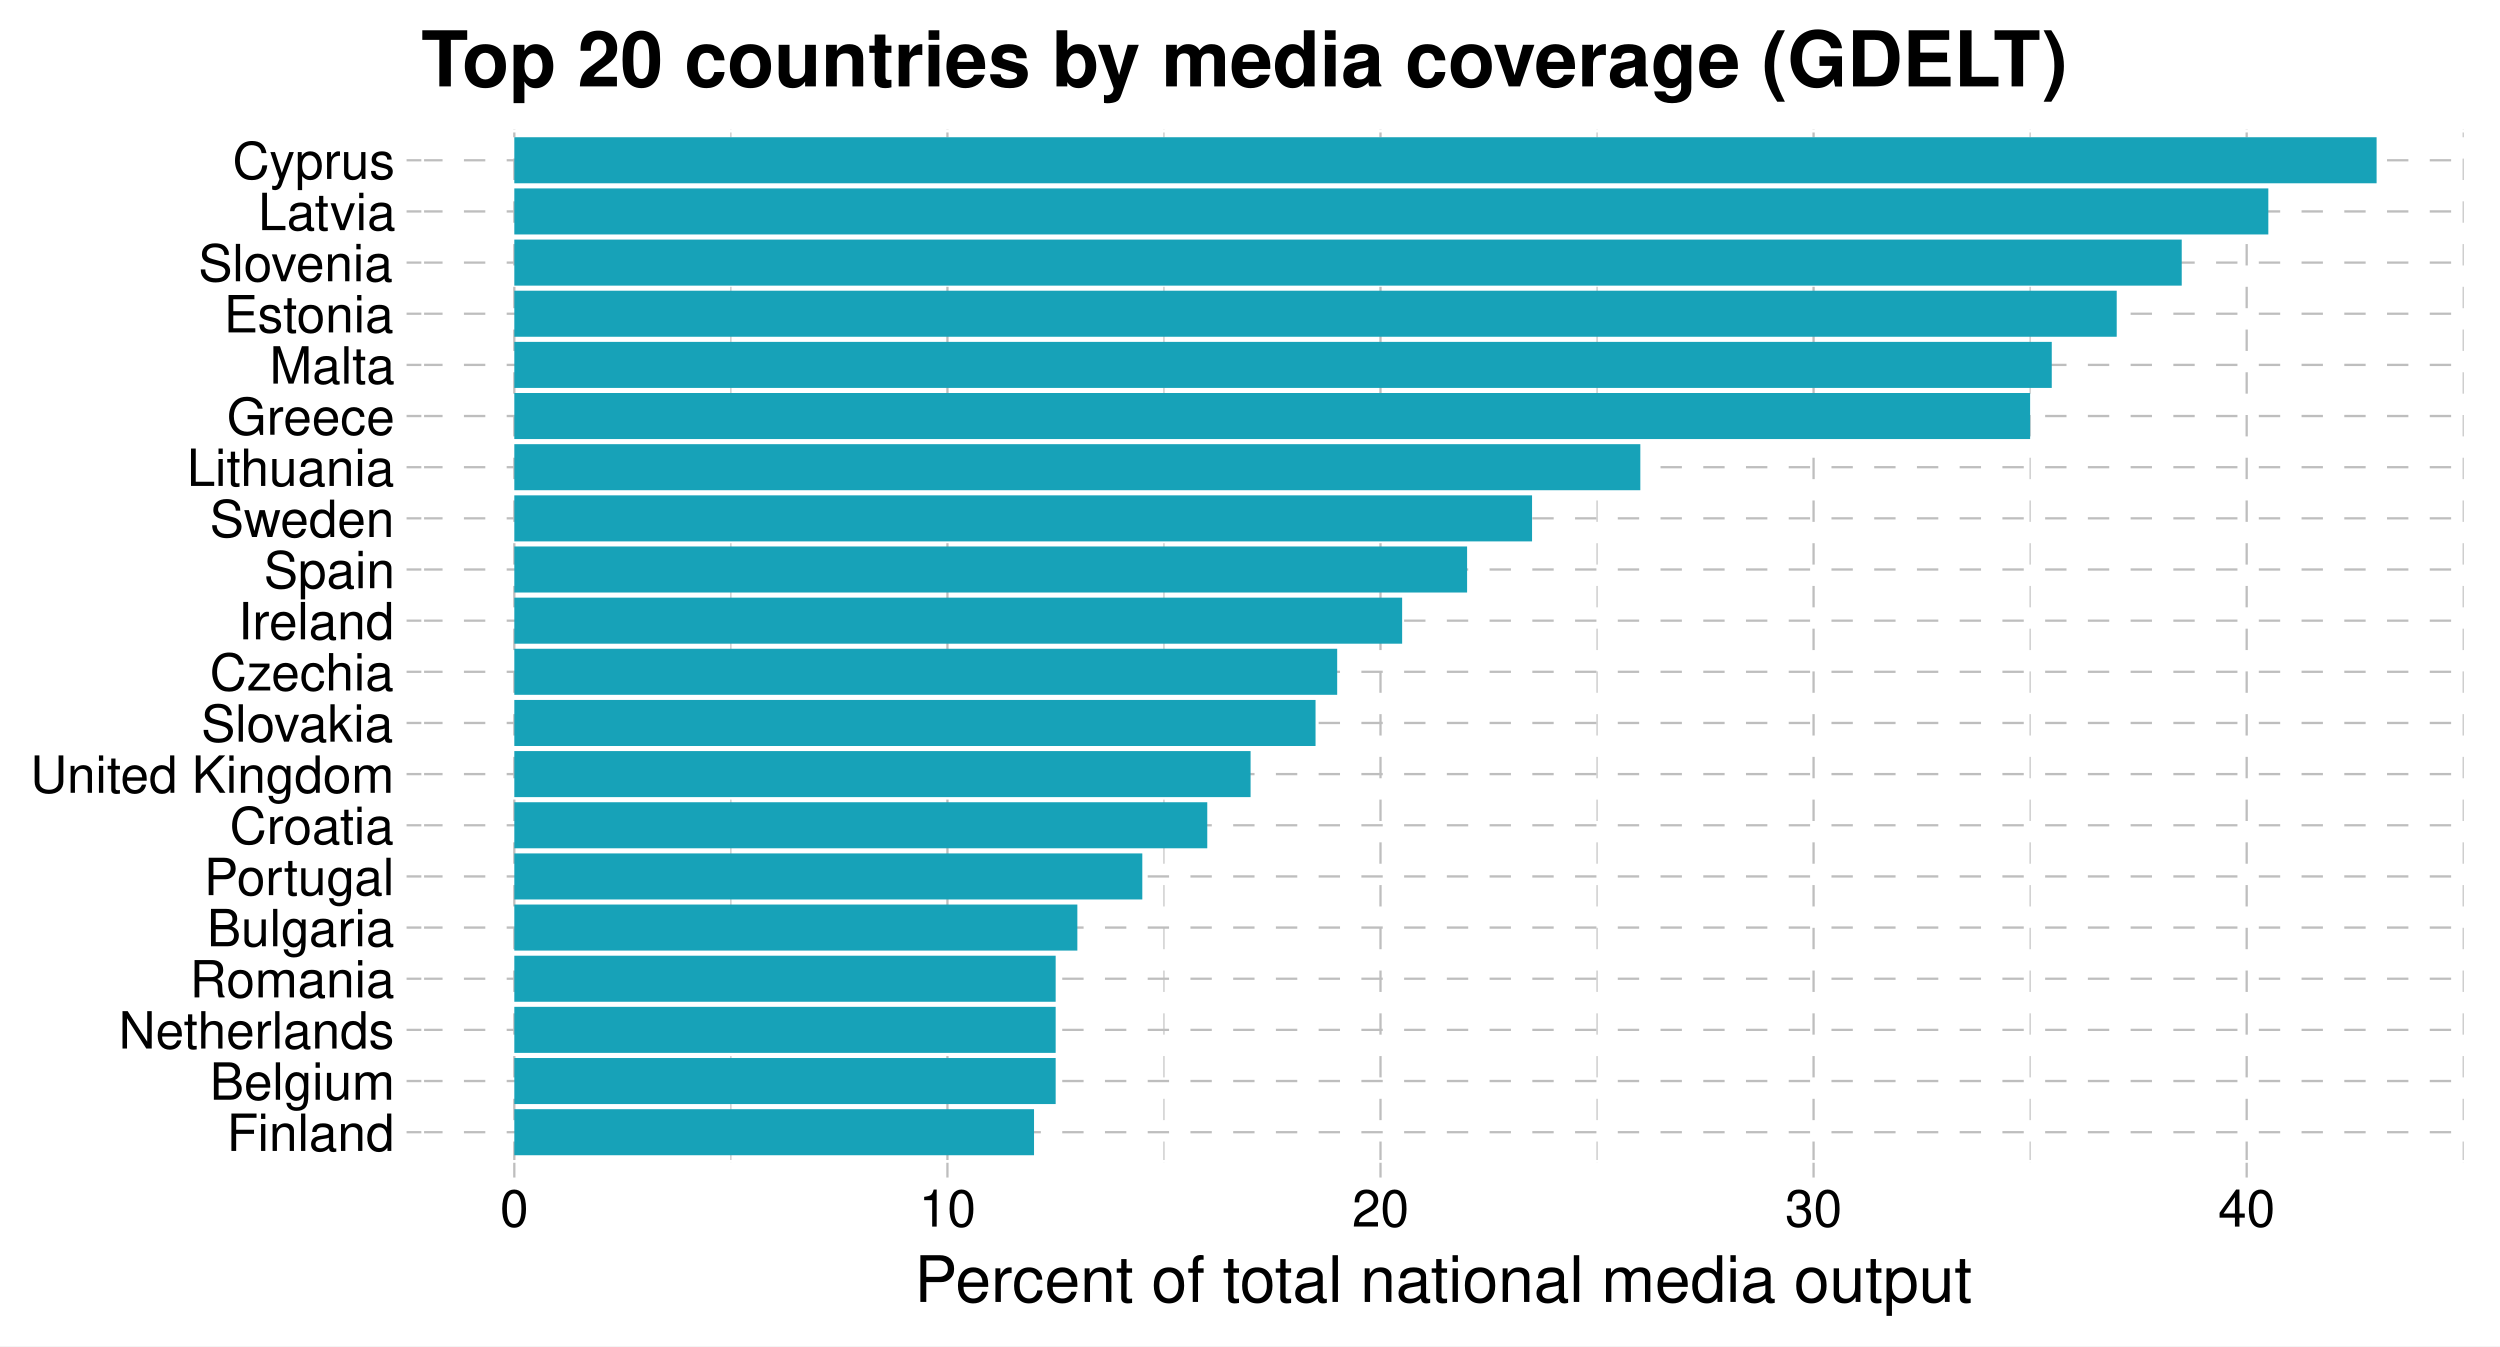
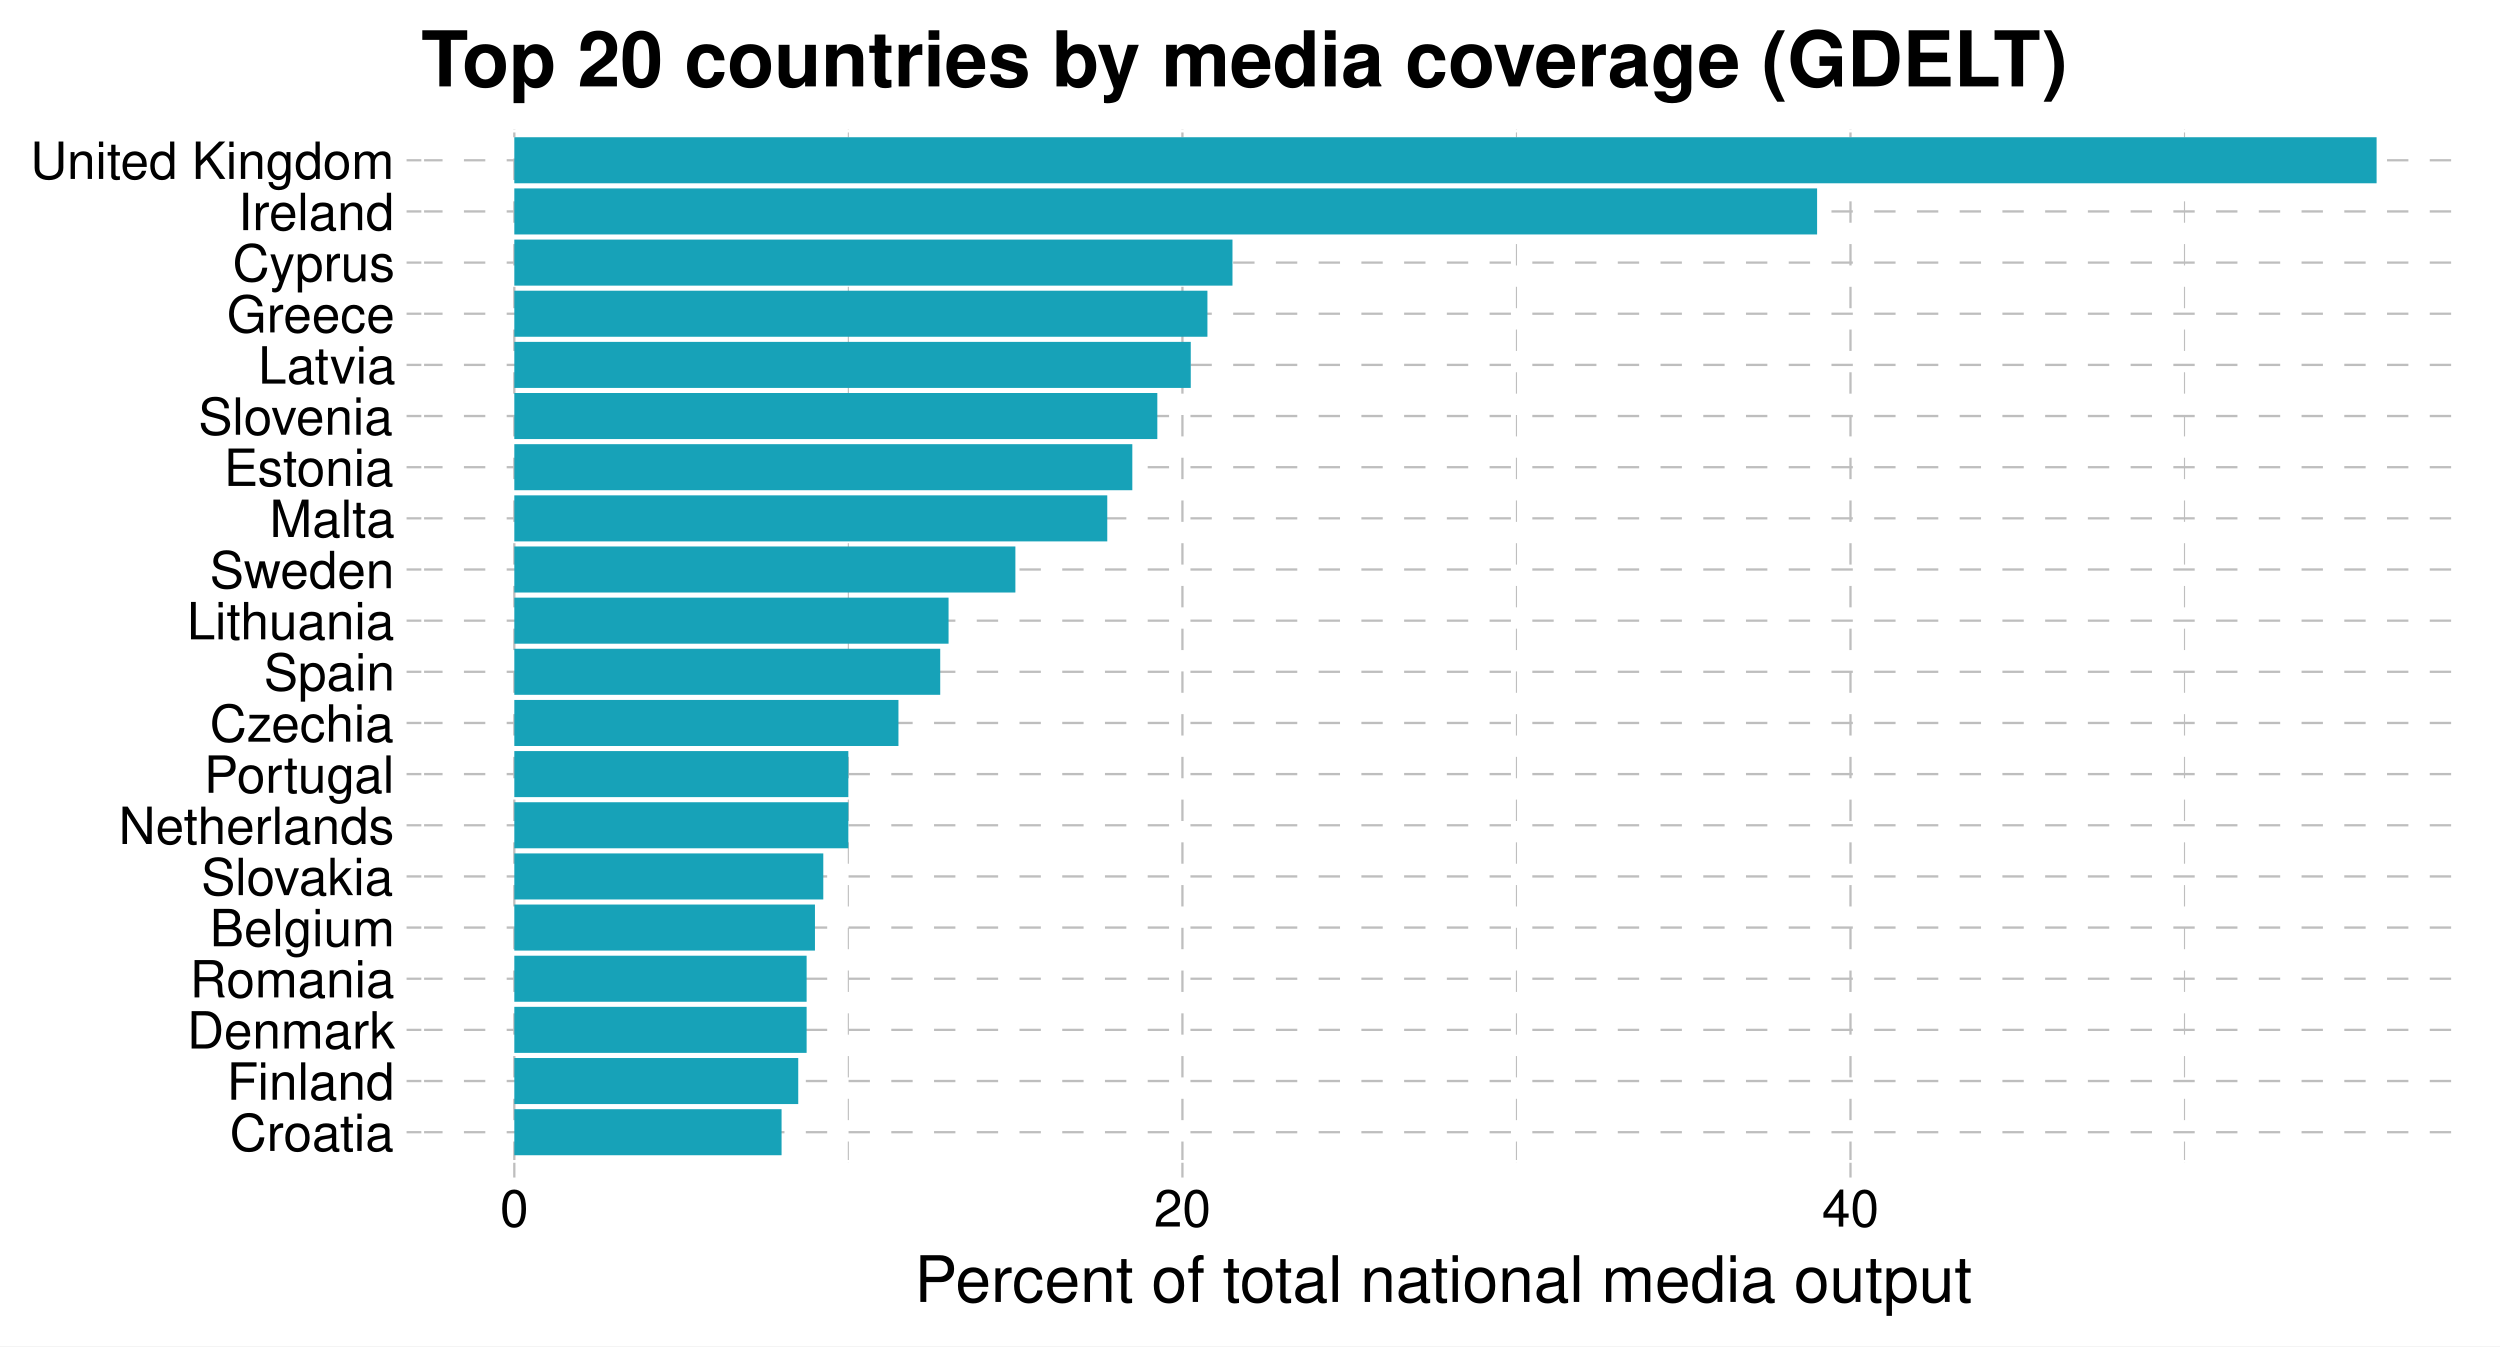
<svg xmlns="http://www.w3.org/2000/svg" viewBox="0 0 468.00 252.00">
  <defs>
    <style type="text/css">
    line, polyline, polygon, path, rect, circle {
      fill: none;
      stroke: #000000;
      stroke-linecap: round;
      stroke-linejoin: round;
      stroke-miterlimit: 10.00;
    }
  </style>
  </defs>
  <rect width="100%" height="100%" style="stroke: none; fill: #FFFFFF;" />
  <rect x="0.00" y="0.00" width="468.00" height="252.00" style="stroke-width: 1.07; stroke: none; fill: #FFFFFF;" />
  <defs>
    <clipPath id="cpNzguODV8NDYyLjMzfDIxNy42OXwyNC4yNg==">
      <rect x="78.85" y="24.26" width="383.48" height="193.43" />
    </clipPath>
  </defs>
  <rect x="78.85" y="24.26" width="383.48" height="193.43" style="stroke-width: 1.07; stroke: #FFFFFF;" clip-path="url(#cpNzguODV8NDYyLjMzfDIxNy42OXwyNC4yNg==)" />
-   <polyline points="136.82,217.69 136.82,24.26 " style="stroke-width: 0.21; stroke: #BEBEBE; stroke-dasharray: 4.00,4.00; stroke-linecap: butt;" clip-path="url(#cpNzguODV8NDYyLjMzfDIxNy42OXwyNC4yNg==)" />
-   <polyline points="217.89,217.69 217.89,24.26 " style="stroke-width: 0.21; stroke: #BEBEBE; stroke-dasharray: 4.00,4.00; stroke-linecap: butt;" clip-path="url(#cpNzguODV8NDYyLjMzfDIxNy42OXwyNC4yNg==)" />
-   <polyline points="298.97,217.69 298.97,24.26 " style="stroke-width: 0.21; stroke: #BEBEBE; stroke-dasharray: 4.00,4.00; stroke-linecap: butt;" clip-path="url(#cpNzguODV8NDYyLjMzfDIxNy42OXwyNC4yNg==)" />
-   <polyline points="380.04,217.69 380.04,24.26 " style="stroke-width: 0.21; stroke: #BEBEBE; stroke-dasharray: 4.00,4.00; stroke-linecap: butt;" clip-path="url(#cpNzguODV8NDYyLjMzfDIxNy42OXwyNC4yNg==)" />
-   <polyline points="461.11,217.69 461.11,24.26 " style="stroke-width: 0.21; stroke: #BEBEBE; stroke-dasharray: 4.00,4.00; stroke-linecap: butt;" clip-path="url(#cpNzguODV8NDYyLjMzfDIxNy42OXwyNC4yNg==)" />
+   <polyline points="158.81,217.69 158.81,24.26 " style="stroke-width: 0.21; stroke: #BEBEBE; stroke-dasharray: 4.00,4.00; stroke-linecap: butt;" clip-path="url(#cpNzguODV8NDYyLjMzfDIxNy42OXwyNC4yNg==)" />
+   <polyline points="283.88,217.69 283.88,24.26 " style="stroke-width: 0.21; stroke: #BEBEBE; stroke-dasharray: 4.00,4.00; stroke-linecap: butt;" clip-path="url(#cpNzguODV8NDYyLjMzfDIxNy42OXwyNC4yNg==)" />
+   <polyline points="408.94,217.69 408.94,24.26 " style="stroke-width: 0.21; stroke: #BEBEBE; stroke-dasharray: 4.00,4.00; stroke-linecap: butt;" clip-path="url(#cpNzguODV8NDYyLjMzfDIxNy42OXwyNC4yNg==)" />
  <polyline points="78.85,211.95 462.33,211.95 " style="stroke-width: 0.43; stroke: #BEBEBE; stroke-dasharray: 4.00,4.00; stroke-linecap: butt;" clip-path="url(#cpNzguODV8NDYyLjMzfDIxNy42OXwyNC4yNg==)" />
  <polyline points="78.85,202.37 462.33,202.37 " style="stroke-width: 0.43; stroke: #BEBEBE; stroke-dasharray: 4.00,4.00; stroke-linecap: butt;" clip-path="url(#cpNzguODV8NDYyLjMzfDIxNy42OXwyNC4yNg==)" />
  <polyline points="78.85,192.79 462.33,192.79 " style="stroke-width: 0.43; stroke: #BEBEBE; stroke-dasharray: 4.00,4.00; stroke-linecap: butt;" clip-path="url(#cpNzguODV8NDYyLjMzfDIxNy42OXwyNC4yNg==)" />
  <polyline points="78.85,183.22 462.33,183.22 " style="stroke-width: 0.43; stroke: #BEBEBE; stroke-dasharray: 4.00,4.00; stroke-linecap: butt;" clip-path="url(#cpNzguODV8NDYyLjMzfDIxNy42OXwyNC4yNg==)" />
  <polyline points="78.85,173.64 462.33,173.64 " style="stroke-width: 0.43; stroke: #BEBEBE; stroke-dasharray: 4.00,4.00; stroke-linecap: butt;" clip-path="url(#cpNzguODV8NDYyLjMzfDIxNy42OXwyNC4yNg==)" />
  <polyline points="78.85,164.07 462.33,164.07 " style="stroke-width: 0.43; stroke: #BEBEBE; stroke-dasharray: 4.00,4.00; stroke-linecap: butt;" clip-path="url(#cpNzguODV8NDYyLjMzfDIxNy42OXwyNC4yNg==)" />
  <polyline points="78.85,154.49 462.33,154.49 " style="stroke-width: 0.43; stroke: #BEBEBE; stroke-dasharray: 4.00,4.00; stroke-linecap: butt;" clip-path="url(#cpNzguODV8NDYyLjMzfDIxNy42OXwyNC4yNg==)" />
  <polyline points="78.85,144.91 462.33,144.91 " style="stroke-width: 0.43; stroke: #BEBEBE; stroke-dasharray: 4.00,4.00; stroke-linecap: butt;" clip-path="url(#cpNzguODV8NDYyLjMzfDIxNy42OXwyNC4yNg==)" />
  <polyline points="78.85,135.34 462.33,135.34 " style="stroke-width: 0.43; stroke: #BEBEBE; stroke-dasharray: 4.00,4.00; stroke-linecap: butt;" clip-path="url(#cpNzguODV8NDYyLjMzfDIxNy42OXwyNC4yNg==)" />
  <polyline points="78.85,125.76 462.33,125.76 " style="stroke-width: 0.43; stroke: #BEBEBE; stroke-dasharray: 4.00,4.00; stroke-linecap: butt;" clip-path="url(#cpNzguODV8NDYyLjMzfDIxNy42OXwyNC4yNg==)" />
  <polyline points="78.85,116.19 462.33,116.19 " style="stroke-width: 0.43; stroke: #BEBEBE; stroke-dasharray: 4.00,4.00; stroke-linecap: butt;" clip-path="url(#cpNzguODV8NDYyLjMzfDIxNy42OXwyNC4yNg==)" />
  <polyline points="78.85,106.61 462.33,106.61 " style="stroke-width: 0.43; stroke: #BEBEBE; stroke-dasharray: 4.00,4.00; stroke-linecap: butt;" clip-path="url(#cpNzguODV8NDYyLjMzfDIxNy42OXwyNC4yNg==)" />
  <polyline points="78.85,97.03 462.33,97.03 " style="stroke-width: 0.43; stroke: #BEBEBE; stroke-dasharray: 4.00,4.00; stroke-linecap: butt;" clip-path="url(#cpNzguODV8NDYyLjMzfDIxNy42OXwyNC4yNg==)" />
  <polyline points="78.85,87.46 462.33,87.46 " style="stroke-width: 0.43; stroke: #BEBEBE; stroke-dasharray: 4.00,4.00; stroke-linecap: butt;" clip-path="url(#cpNzguODV8NDYyLjMzfDIxNy42OXwyNC4yNg==)" />
  <polyline points="78.85,77.88 462.33,77.88 " style="stroke-width: 0.43; stroke: #BEBEBE; stroke-dasharray: 4.00,4.00; stroke-linecap: butt;" clip-path="url(#cpNzguODV8NDYyLjMzfDIxNy42OXwyNC4yNg==)" />
  <polyline points="78.85,68.31 462.33,68.31 " style="stroke-width: 0.43; stroke: #BEBEBE; stroke-dasharray: 4.00,4.00; stroke-linecap: butt;" clip-path="url(#cpNzguODV8NDYyLjMzfDIxNy42OXwyNC4yNg==)" />
  <polyline points="78.85,58.73 462.33,58.73 " style="stroke-width: 0.43; stroke: #BEBEBE; stroke-dasharray: 4.00,4.00; stroke-linecap: butt;" clip-path="url(#cpNzguODV8NDYyLjMzfDIxNy42OXwyNC4yNg==)" />
  <polyline points="78.85,49.16 462.33,49.16 " style="stroke-width: 0.43; stroke: #BEBEBE; stroke-dasharray: 4.00,4.00; stroke-linecap: butt;" clip-path="url(#cpNzguODV8NDYyLjMzfDIxNy42OXwyNC4yNg==)" />
  <polyline points="78.85,39.58 462.33,39.58 " style="stroke-width: 0.43; stroke: #BEBEBE; stroke-dasharray: 4.00,4.00; stroke-linecap: butt;" clip-path="url(#cpNzguODV8NDYyLjMzfDIxNy42OXwyNC4yNg==)" />
  <polyline points="78.85,30.00 462.33,30.00 " style="stroke-width: 0.43; stroke: #BEBEBE; stroke-dasharray: 4.00,4.00; stroke-linecap: butt;" clip-path="url(#cpNzguODV8NDYyLjMzfDIxNy42OXwyNC4yNg==)" />
  <polyline points="96.28,217.69 96.28,24.26 " style="stroke-width: 0.43; stroke: #BEBEBE; stroke-dasharray: 4.00,4.00; stroke-linecap: butt;" clip-path="url(#cpNzguODV8NDYyLjMzfDIxNy42OXwyNC4yNg==)" />
-   <polyline points="177.36,217.69 177.36,24.26 " style="stroke-width: 0.43; stroke: #BEBEBE; stroke-dasharray: 4.00,4.00; stroke-linecap: butt;" clip-path="url(#cpNzguODV8NDYyLjMzfDIxNy42OXwyNC4yNg==)" />
-   <polyline points="258.43,217.69 258.43,24.26 " style="stroke-width: 0.43; stroke: #BEBEBE; stroke-dasharray: 4.00,4.00; stroke-linecap: butt;" clip-path="url(#cpNzguODV8NDYyLjMzfDIxNy42OXwyNC4yNg==)" />
-   <polyline points="339.50,217.69 339.50,24.26 " style="stroke-width: 0.43; stroke: #BEBEBE; stroke-dasharray: 4.00,4.00; stroke-linecap: butt;" clip-path="url(#cpNzguODV8NDYyLjMzfDIxNy42OXwyNC4yNg==)" />
-   <polyline points="420.58,217.69 420.58,24.26 " style="stroke-width: 0.43; stroke: #BEBEBE; stroke-dasharray: 4.00,4.00; stroke-linecap: butt;" clip-path="url(#cpNzguODV8NDYyLjMzfDIxNy42OXwyNC4yNg==)" />
-   <rect x="96.28" y="207.64" width="97.29" height="8.62" style="stroke-width: 1.07; stroke: none; stroke-linecap: butt; fill: #17A2B8;" clip-path="url(#cpNzguODV8NDYyLjMzfDIxNy42OXwyNC4yNg==)" />
-   <rect x="96.28" y="198.06" width="101.34" height="8.62" style="stroke-width: 1.07; stroke: none; stroke-linecap: butt; fill: #17A2B8;" clip-path="url(#cpNzguODV8NDYyLjMzfDIxNy42OXwyNC4yNg==)" />
-   <rect x="96.28" y="188.48" width="101.34" height="8.62" style="stroke-width: 1.07; stroke: none; stroke-linecap: butt; fill: #17A2B8;" clip-path="url(#cpNzguODV8NDYyLjMzfDIxNy42OXwyNC4yNg==)" />
-   <rect x="96.28" y="178.91" width="101.34" height="8.62" style="stroke-width: 1.07; stroke: none; stroke-linecap: butt; fill: #17A2B8;" clip-path="url(#cpNzguODV8NDYyLjMzfDIxNy42OXwyNC4yNg==)" />
-   <rect x="96.28" y="169.33" width="105.40" height="8.62" style="stroke-width: 1.07; stroke: none; stroke-linecap: butt; fill: #17A2B8;" clip-path="url(#cpNzguODV8NDYyLjMzfDIxNy42OXwyNC4yNg==)" />
-   <rect x="96.28" y="159.76" width="117.56" height="8.62" style="stroke-width: 1.07; stroke: none; stroke-linecap: butt; fill: #17A2B8;" clip-path="url(#cpNzguODV8NDYyLjMzfDIxNy42OXwyNC4yNg==)" />
-   <rect x="96.28" y="150.18" width="129.72" height="8.62" style="stroke-width: 1.07; stroke: none; stroke-linecap: butt; fill: #17A2B8;" clip-path="url(#cpNzguODV8NDYyLjMzfDIxNy42OXwyNC4yNg==)" />
-   <rect x="96.28" y="140.60" width="137.83" height="8.62" style="stroke-width: 1.07; stroke: none; stroke-linecap: butt; fill: #17A2B8;" clip-path="url(#cpNzguODV8NDYyLjMzfDIxNy42OXwyNC4yNg==)" />
-   <rect x="96.28" y="131.03" width="149.99" height="8.62" style="stroke-width: 1.07; stroke: none; stroke-linecap: butt; fill: #17A2B8;" clip-path="url(#cpNzguODV8NDYyLjMzfDIxNy42OXwyNC4yNg==)" />
-   <rect x="96.28" y="121.45" width="154.04" height="8.62" style="stroke-width: 1.07; stroke: none; stroke-linecap: butt; fill: #17A2B8;" clip-path="url(#cpNzguODV8NDYyLjMzfDIxNy42OXwyNC4yNg==)" />
-   <rect x="96.28" y="111.88" width="166.20" height="8.62" style="stroke-width: 1.07; stroke: none; stroke-linecap: butt; fill: #17A2B8;" clip-path="url(#cpNzguODV8NDYyLjMzfDIxNy42OXwyNC4yNg==)" />
-   <rect x="96.28" y="102.30" width="178.36" height="8.62" style="stroke-width: 1.07; stroke: none; stroke-linecap: butt; fill: #17A2B8;" clip-path="url(#cpNzguODV8NDYyLjMzfDIxNy42OXwyNC4yNg==)" />
-   <rect x="96.28" y="92.73" width="190.52" height="8.62" style="stroke-width: 1.07; stroke: none; stroke-linecap: butt; fill: #17A2B8;" clip-path="url(#cpNzguODV8NDYyLjMzfDIxNy42OXwyNC4yNg==)" />
-   <rect x="96.28" y="83.15" width="210.79" height="8.62" style="stroke-width: 1.07; stroke: none; stroke-linecap: butt; fill: #17A2B8;" clip-path="url(#cpNzguODV8NDYyLjMzfDIxNy42OXwyNC4yNg==)" />
-   <rect x="96.28" y="73.57" width="283.76" height="8.62" style="stroke-width: 1.07; stroke: none; stroke-linecap: butt; fill: #17A2B8;" clip-path="url(#cpNzguODV8NDYyLjMzfDIxNy42OXwyNC4yNg==)" />
-   <rect x="96.28" y="64.00" width="287.81" height="8.62" style="stroke-width: 1.07; stroke: none; stroke-linecap: butt; fill: #17A2B8;" clip-path="url(#cpNzguODV8NDYyLjMzfDIxNy42OXwyNC4yNg==)" />
-   <rect x="96.28" y="54.42" width="299.97" height="8.62" style="stroke-width: 1.07; stroke: none; stroke-linecap: butt; fill: #17A2B8;" clip-path="url(#cpNzguODV8NDYyLjMzfDIxNy42OXwyNC4yNg==)" />
-   <rect x="96.28" y="44.85" width="312.14" height="8.62" style="stroke-width: 1.07; stroke: none; stroke-linecap: butt; fill: #17A2B8;" clip-path="url(#cpNzguODV8NDYyLjMzfDIxNy42OXwyNC4yNg==)" />
-   <rect x="96.28" y="35.27" width="328.35" height="8.62" style="stroke-width: 1.07; stroke: none; stroke-linecap: butt; fill: #17A2B8;" clip-path="url(#cpNzguODV8NDYyLjMzfDIxNy42OXwyNC4yNg==)" />
+   <polyline points="221.35,217.69 221.35,24.26 " style="stroke-width: 0.43; stroke: #BEBEBE; stroke-dasharray: 4.00,4.00; stroke-linecap: butt;" clip-path="url(#cpNzguODV8NDYyLjMzfDIxNy42OXwyNC4yNg==)" />
+   <polyline points="346.41,217.69 346.41,24.26 " style="stroke-width: 0.43; stroke: #BEBEBE; stroke-dasharray: 4.00,4.00; stroke-linecap: butt;" clip-path="url(#cpNzguODV8NDYyLjMzfDIxNy42OXwyNC4yNg==)" />
+   <rect x="96.28" y="207.64" width="50.03" height="8.62" style="stroke-width: 1.07; stroke: none; stroke-linecap: butt; fill: #17A2B8;" clip-path="url(#cpNzguODV8NDYyLjMzfDIxNy42OXwyNC4yNg==)" />
+   <rect x="96.28" y="198.06" width="53.15" height="8.62" style="stroke-width: 1.07; stroke: none; stroke-linecap: butt; fill: #17A2B8;" clip-path="url(#cpNzguODV8NDYyLjMzfDIxNy42OXwyNC4yNg==)" />
+   <rect x="96.28" y="188.48" width="54.72" height="8.62" style="stroke-width: 1.07; stroke: none; stroke-linecap: butt; fill: #17A2B8;" clip-path="url(#cpNzguODV8NDYyLjMzfDIxNy42OXwyNC4yNg==)" />
+   <rect x="96.28" y="178.91" width="54.72" height="8.62" style="stroke-width: 1.07; stroke: none; stroke-linecap: butt; fill: #17A2B8;" clip-path="url(#cpNzguODV8NDYyLjMzfDIxNy42OXwyNC4yNg==)" />
+   <rect x="96.28" y="169.33" width="56.28" height="8.62" style="stroke-width: 1.07; stroke: none; stroke-linecap: butt; fill: #17A2B8;" clip-path="url(#cpNzguODV8NDYyLjMzfDIxNy42OXwyNC4yNg==)" />
+   <rect x="96.28" y="159.76" width="57.84" height="8.62" style="stroke-width: 1.07; stroke: none; stroke-linecap: butt; fill: #17A2B8;" clip-path="url(#cpNzguODV8NDYyLjMzfDIxNy42OXwyNC4yNg==)" />
+   <rect x="96.28" y="150.18" width="62.53" height="8.62" style="stroke-width: 1.07; stroke: none; stroke-linecap: butt; fill: #17A2B8;" clip-path="url(#cpNzguODV8NDYyLjMzfDIxNy42OXwyNC4yNg==)" />
+   <rect x="96.28" y="140.60" width="62.53" height="8.62" style="stroke-width: 1.07; stroke: none; stroke-linecap: butt; fill: #17A2B8;" clip-path="url(#cpNzguODV8NDYyLjMzfDIxNy42OXwyNC4yNg==)" />
+   <rect x="96.28" y="131.03" width="71.91" height="8.62" style="stroke-width: 1.07; stroke: none; stroke-linecap: butt; fill: #17A2B8;" clip-path="url(#cpNzguODV8NDYyLjMzfDIxNy42OXwyNC4yNg==)" />
+   <rect x="96.28" y="121.45" width="79.73" height="8.62" style="stroke-width: 1.07; stroke: none; stroke-linecap: butt; fill: #17A2B8;" clip-path="url(#cpNzguODV8NDYyLjMzfDIxNy42OXwyNC4yNg==)" />
+   <rect x="96.28" y="111.88" width="81.29" height="8.62" style="stroke-width: 1.07; stroke: none; stroke-linecap: butt; fill: #17A2B8;" clip-path="url(#cpNzguODV8NDYyLjMzfDIxNy42OXwyNC4yNg==)" />
+   <rect x="96.28" y="102.30" width="93.80" height="8.62" style="stroke-width: 1.07; stroke: none; stroke-linecap: butt; fill: #17A2B8;" clip-path="url(#cpNzguODV8NDYyLjMzfDIxNy42OXwyNC4yNg==)" />
+   <rect x="96.28" y="92.73" width="111.00" height="8.62" style="stroke-width: 1.07; stroke: none; stroke-linecap: butt; fill: #17A2B8;" clip-path="url(#cpNzguODV8NDYyLjMzfDIxNy42OXwyNC4yNg==)" />
+   <rect x="96.28" y="83.15" width="115.69" height="8.62" style="stroke-width: 1.07; stroke: none; stroke-linecap: butt; fill: #17A2B8;" clip-path="url(#cpNzguODV8NDYyLjMzfDIxNy42OXwyNC4yNg==)" />
+   <rect x="96.28" y="73.57" width="120.37" height="8.62" style="stroke-width: 1.07; stroke: none; stroke-linecap: butt; fill: #17A2B8;" clip-path="url(#cpNzguODV8NDYyLjMzfDIxNy42OXwyNC4yNg==)" />
+   <rect x="96.28" y="64.00" width="126.63" height="8.62" style="stroke-width: 1.07; stroke: none; stroke-linecap: butt; fill: #17A2B8;" clip-path="url(#cpNzguODV8NDYyLjMzfDIxNy42OXwyNC4yNg==)" />
+   <rect x="96.28" y="54.42" width="129.75" height="8.62" style="stroke-width: 1.07; stroke: none; stroke-linecap: butt; fill: #17A2B8;" clip-path="url(#cpNzguODV8NDYyLjMzfDIxNy42OXwyNC4yNg==)" />
+   <rect x="96.28" y="44.85" width="134.44" height="8.62" style="stroke-width: 1.07; stroke: none; stroke-linecap: butt; fill: #17A2B8;" clip-path="url(#cpNzguODV8NDYyLjMzfDIxNy42OXwyNC4yNg==)" />
+   <rect x="96.28" y="35.27" width="243.88" height="8.62" style="stroke-width: 1.07; stroke: none; stroke-linecap: butt; fill: #17A2B8;" clip-path="url(#cpNzguODV8NDYyLjMzfDIxNy42OXwyNC4yNg==)" />
  <rect x="96.28" y="25.69" width="348.62" height="8.62" style="stroke-width: 1.07; stroke: none; stroke-linecap: butt; fill: #17A2B8;" clip-path="url(#cpNzguODV8NDYyLjMzfDIxNy42OXwyNC4yNg==)" />
  <rect x="78.85" y="24.26" width="383.48" height="193.43" style="stroke-width: 1.07; stroke: #FFFFFF;" clip-path="url(#cpNzguODV8NDYyLjMzfDIxNy42OXwyNC4yNg==)" />
  <defs>
    <clipPath id="cpMC4wMHw0NjguMDB8MjUyLjAwfDAuMDA=">
      <rect x="0.00" y="0.00" width="468.00" height="252.00" />
    </clipPath>
  </defs>
  <g clip-path="url(#cpMC4wMHw0NjguMDB8MjUyLjAwfDAuMDA=)">
-     <text x="42.46" y="215.45" style="font-size: 9.60px; font-family: Nimbus Sans L;" textLength="31.46px" lengthAdjust="spacingAndGlyphs">Finland</text>
+     <text x="43.00" y="215.45" style="font-size: 9.60px; font-family: Nimbus Sans L;" textLength="30.92px" lengthAdjust="spacingAndGlyphs">Croatia</text>
  </g>
  <g clip-path="url(#cpMC4wMHw0NjguMDB8MjUyLjAwfDAuMDA=)">
-     <text x="39.27" y="205.87" style="font-size: 9.60px; font-family: Nimbus Sans L;" textLength="34.65px" lengthAdjust="spacingAndGlyphs">Belgium</text>
+     <text x="42.46" y="205.87" style="font-size: 9.60px; font-family: Nimbus Sans L;" textLength="31.46px" lengthAdjust="spacingAndGlyphs">Finland</text>
  </g>
  <g clip-path="url(#cpMC4wMHw0NjguMDB8MjUyLjAwfDAuMDA=)">
-     <text x="22.20" y="196.29" style="font-size: 9.60px; font-family: Nimbus Sans L;" textLength="51.72px" lengthAdjust="spacingAndGlyphs">Netherlands</text>
+     <text x="35.01" y="196.29" style="font-size: 9.60px; font-family: Nimbus Sans L;" textLength="38.91px" lengthAdjust="spacingAndGlyphs">Denmark</text>
  </g>
  <g clip-path="url(#cpMC4wMHw0NjguMDB8MjUyLjAwfDAuMDA=)">
    <text x="35.53" y="186.72" style="font-size: 9.60px; font-family: Nimbus Sans L;" textLength="38.38px" lengthAdjust="spacingAndGlyphs">Romania</text>
  </g>
  <g clip-path="url(#cpMC4wMHw0NjguMDB8MjUyLjAwfDAuMDA=)">
-     <text x="38.73" y="177.14" style="font-size: 9.60px; font-family: Nimbus Sans L;" textLength="35.19px" lengthAdjust="spacingAndGlyphs">Bulgaria</text>
+     <text x="39.27" y="177.14" style="font-size: 9.60px; font-family: Nimbus Sans L;" textLength="34.65px" lengthAdjust="spacingAndGlyphs">Belgium</text>
  </g>
  <g clip-path="url(#cpMC4wMHw0NjguMDB8MjUyLjAwfDAuMDA=)">
-     <text x="38.19" y="167.57" style="font-size: 9.60px; font-family: Nimbus Sans L;" textLength="35.73px" lengthAdjust="spacingAndGlyphs">Portugal</text>
+     <text x="37.66" y="167.57" style="font-size: 9.60px; font-family: Nimbus Sans L;" textLength="36.25px" lengthAdjust="spacingAndGlyphs">Slovakia</text>
  </g>
  <g clip-path="url(#cpMC4wMHw0NjguMDB8MjUyLjAwfDAuMDA=)">
-     <text x="43.00" y="157.99" style="font-size: 9.60px; font-family: Nimbus Sans L;" textLength="30.92px" lengthAdjust="spacingAndGlyphs">Croatia</text>
+     <text x="22.20" y="157.99" style="font-size: 9.60px; font-family: Nimbus Sans L;" textLength="51.72px" lengthAdjust="spacingAndGlyphs">Netherlands</text>
  </g>
  <g clip-path="url(#cpMC4wMHw0NjguMDB8MjUyLjAwfDAuMDA=)">
-     <text x="5.67" y="148.41" style="font-size: 9.60px; font-family: Nimbus Sans L;" textLength="68.25px" lengthAdjust="spacingAndGlyphs">United Kingdom</text>
+     <text x="38.19" y="148.41" style="font-size: 9.60px; font-family: Nimbus Sans L;" textLength="35.73px" lengthAdjust="spacingAndGlyphs">Portugal</text>
  </g>
  <g clip-path="url(#cpMC4wMHw0NjguMDB8MjUyLjAwfDAuMDA=)">
-     <text x="37.66" y="138.84" style="font-size: 9.60px; font-family: Nimbus Sans L;" textLength="36.25px" lengthAdjust="spacingAndGlyphs">Slovakia</text>
+     <text x="39.27" y="138.84" style="font-size: 9.60px; font-family: Nimbus Sans L;" textLength="34.65px" lengthAdjust="spacingAndGlyphs">Czechia</text>
  </g>
  <g clip-path="url(#cpMC4wMHw0NjguMDB8MjUyLjAwfDAuMDA=)">
-     <text x="39.27" y="129.26" style="font-size: 9.60px; font-family: Nimbus Sans L;" textLength="34.65px" lengthAdjust="spacingAndGlyphs">Czechia</text>
+     <text x="49.39" y="129.26" style="font-size: 9.60px; font-family: Nimbus Sans L;" textLength="24.53px" lengthAdjust="spacingAndGlyphs">Spain</text>
  </g>
  <g clip-path="url(#cpMC4wMHw0NjguMDB8MjUyLjAwfDAuMDA=)">
-     <text x="44.59" y="119.69" style="font-size: 9.60px; font-family: Nimbus Sans L;" textLength="29.33px" lengthAdjust="spacingAndGlyphs">Ireland</text>
+     <text x="34.99" y="119.69" style="font-size: 9.60px; font-family: Nimbus Sans L;" textLength="38.93px" lengthAdjust="spacingAndGlyphs">Lithuania</text>
  </g>
  <g clip-path="url(#cpMC4wMHw0NjguMDB8MjUyLjAwfDAuMDA=)">
-     <text x="49.39" y="110.11" style="font-size: 9.60px; font-family: Nimbus Sans L;" textLength="24.53px" lengthAdjust="spacingAndGlyphs">Spain</text>
+     <text x="39.26" y="110.11" style="font-size: 9.60px; font-family: Nimbus Sans L;" textLength="34.66px" lengthAdjust="spacingAndGlyphs">Sweden</text>
  </g>
  <g clip-path="url(#cpMC4wMHw0NjguMDB8MjUyLjAwfDAuMDA=)">
-     <text x="39.26" y="100.53" style="font-size: 9.60px; font-family: Nimbus Sans L;" textLength="34.66px" lengthAdjust="spacingAndGlyphs">Sweden</text>
+     <text x="50.46" y="100.53" style="font-size: 9.60px; font-family: Nimbus Sans L;" textLength="23.46px" lengthAdjust="spacingAndGlyphs">Malta</text>
  </g>
  <g clip-path="url(#cpMC4wMHw0NjguMDB8MjUyLjAwfDAuMDA=)">
-     <text x="34.99" y="90.96" style="font-size: 9.60px; font-family: Nimbus Sans L;" textLength="38.93px" lengthAdjust="spacingAndGlyphs">Lithuania</text>
+     <text x="41.92" y="90.96" style="font-size: 9.60px; font-family: Nimbus Sans L;" textLength="32.00px" lengthAdjust="spacingAndGlyphs">Estonia</text>
  </g>
  <g clip-path="url(#cpMC4wMHw0NjguMDB8MjUyLjAwfDAuMDA=)">
-     <text x="42.46" y="81.38" style="font-size: 9.60px; font-family: Nimbus Sans L;" textLength="31.46px" lengthAdjust="spacingAndGlyphs">Greece</text>
+     <text x="37.13" y="81.38" style="font-size: 9.60px; font-family: Nimbus Sans L;" textLength="36.79px" lengthAdjust="spacingAndGlyphs">Slovenia</text>
  </g>
  <g clip-path="url(#cpMC4wMHw0NjguMDB8MjUyLjAwfDAuMDA=)">
-     <text x="50.46" y="71.81" style="font-size: 9.60px; font-family: Nimbus Sans L;" textLength="23.46px" lengthAdjust="spacingAndGlyphs">Malta</text>
+     <text x="48.32" y="71.81" style="font-size: 9.60px; font-family: Nimbus Sans L;" textLength="25.60px" lengthAdjust="spacingAndGlyphs">Latvia</text>
  </g>
  <g clip-path="url(#cpMC4wMHw0NjguMDB8MjUyLjAwfDAuMDA=)">
-     <text x="41.92" y="62.23" style="font-size: 9.60px; font-family: Nimbus Sans L;" textLength="32.00px" lengthAdjust="spacingAndGlyphs">Estonia</text>
+     <text x="42.46" y="62.23" style="font-size: 9.60px; font-family: Nimbus Sans L;" textLength="31.46px" lengthAdjust="spacingAndGlyphs">Greece</text>
  </g>
  <g clip-path="url(#cpMC4wMHw0NjguMDB8MjUyLjAwfDAuMDA=)">
-     <text x="37.13" y="52.66" style="font-size: 9.60px; font-family: Nimbus Sans L;" textLength="36.79px" lengthAdjust="spacingAndGlyphs">Slovenia</text>
+     <text x="43.54" y="52.66" style="font-size: 9.60px; font-family: Nimbus Sans L;" textLength="30.38px" lengthAdjust="spacingAndGlyphs">Cyprus</text>
  </g>
  <g clip-path="url(#cpMC4wMHw0NjguMDB8MjUyLjAwfDAuMDA=)">
-     <text x="48.32" y="43.08" style="font-size: 9.60px; font-family: Nimbus Sans L;" textLength="25.60px" lengthAdjust="spacingAndGlyphs">Latvia</text>
+     <text x="44.59" y="43.08" style="font-size: 9.60px; font-family: Nimbus Sans L;" textLength="29.33px" lengthAdjust="spacingAndGlyphs">Ireland</text>
  </g>
  <g clip-path="url(#cpMC4wMHw0NjguMDB8MjUyLjAwfDAuMDA=)">
-     <text x="43.54" y="33.50" style="font-size: 9.60px; font-family: Nimbus Sans L;" textLength="30.38px" lengthAdjust="spacingAndGlyphs">Cyprus</text>
+     <text x="5.67" y="33.50" style="font-size: 9.60px; font-family: Nimbus Sans L;" textLength="68.25px" lengthAdjust="spacingAndGlyphs">United Kingdom</text>
  </g>
  <polyline points="76.11,211.95 78.85,211.95 " style="stroke-width: 0.43; stroke: #BEBEBE; stroke-linecap: butt;" clip-path="url(#cpMC4wMHw0NjguMDB8MjUyLjAwfDAuMDA=)" />
  <polyline points="76.11,202.37 78.85,202.37 " style="stroke-width: 0.43; stroke: #BEBEBE; stroke-linecap: butt;" clip-path="url(#cpMC4wMHw0NjguMDB8MjUyLjAwfDAuMDA=)" />
  <polyline points="76.11,192.79 78.85,192.79 " style="stroke-width: 0.43; stroke: #BEBEBE; stroke-linecap: butt;" clip-path="url(#cpMC4wMHw0NjguMDB8MjUyLjAwfDAuMDA=)" />
  <polyline points="76.11,183.22 78.85,183.22 " style="stroke-width: 0.43; stroke: #BEBEBE; stroke-linecap: butt;" clip-path="url(#cpMC4wMHw0NjguMDB8MjUyLjAwfDAuMDA=)" />
  <polyline points="76.11,173.64 78.85,173.64 " style="stroke-width: 0.43; stroke: #BEBEBE; stroke-linecap: butt;" clip-path="url(#cpMC4wMHw0NjguMDB8MjUyLjAwfDAuMDA=)" />
  <polyline points="76.11,164.07 78.85,164.07 " style="stroke-width: 0.43; stroke: #BEBEBE; stroke-linecap: butt;" clip-path="url(#cpMC4wMHw0NjguMDB8MjUyLjAwfDAuMDA=)" />
  <polyline points="76.11,154.49 78.85,154.49 " style="stroke-width: 0.43; stroke: #BEBEBE; stroke-linecap: butt;" clip-path="url(#cpMC4wMHw0NjguMDB8MjUyLjAwfDAuMDA=)" />
  <polyline points="76.11,144.91 78.85,144.91 " style="stroke-width: 0.43; stroke: #BEBEBE; stroke-linecap: butt;" clip-path="url(#cpMC4wMHw0NjguMDB8MjUyLjAwfDAuMDA=)" />
  <polyline points="76.11,135.34 78.85,135.34 " style="stroke-width: 0.43; stroke: #BEBEBE; stroke-linecap: butt;" clip-path="url(#cpMC4wMHw0NjguMDB8MjUyLjAwfDAuMDA=)" />
  <polyline points="76.11,125.76 78.85,125.76 " style="stroke-width: 0.43; stroke: #BEBEBE; stroke-linecap: butt;" clip-path="url(#cpMC4wMHw0NjguMDB8MjUyLjAwfDAuMDA=)" />
  <polyline points="76.11,116.19 78.85,116.19 " style="stroke-width: 0.43; stroke: #BEBEBE; stroke-linecap: butt;" clip-path="url(#cpMC4wMHw0NjguMDB8MjUyLjAwfDAuMDA=)" />
  <polyline points="76.11,106.61 78.85,106.61 " style="stroke-width: 0.43; stroke: #BEBEBE; stroke-linecap: butt;" clip-path="url(#cpMC4wMHw0NjguMDB8MjUyLjAwfDAuMDA=)" />
  <polyline points="76.11,97.03 78.85,97.03 " style="stroke-width: 0.43; stroke: #BEBEBE; stroke-linecap: butt;" clip-path="url(#cpMC4wMHw0NjguMDB8MjUyLjAwfDAuMDA=)" />
  <polyline points="76.11,87.46 78.85,87.46 " style="stroke-width: 0.43; stroke: #BEBEBE; stroke-linecap: butt;" clip-path="url(#cpMC4wMHw0NjguMDB8MjUyLjAwfDAuMDA=)" />
  <polyline points="76.11,77.88 78.85,77.88 " style="stroke-width: 0.43; stroke: #BEBEBE; stroke-linecap: butt;" clip-path="url(#cpMC4wMHw0NjguMDB8MjUyLjAwfDAuMDA=)" />
  <polyline points="76.11,68.31 78.85,68.31 " style="stroke-width: 0.43; stroke: #BEBEBE; stroke-linecap: butt;" clip-path="url(#cpMC4wMHw0NjguMDB8MjUyLjAwfDAuMDA=)" />
  <polyline points="76.11,58.73 78.85,58.73 " style="stroke-width: 0.43; stroke: #BEBEBE; stroke-linecap: butt;" clip-path="url(#cpMC4wMHw0NjguMDB8MjUyLjAwfDAuMDA=)" />
  <polyline points="76.11,49.16 78.85,49.16 " style="stroke-width: 0.43; stroke: #BEBEBE; stroke-linecap: butt;" clip-path="url(#cpMC4wMHw0NjguMDB8MjUyLjAwfDAuMDA=)" />
  <polyline points="76.11,39.58 78.85,39.58 " style="stroke-width: 0.43; stroke: #BEBEBE; stroke-linecap: butt;" clip-path="url(#cpMC4wMHw0NjguMDB8MjUyLjAwfDAuMDA=)" />
  <polyline points="76.11,30.00 78.85,30.00 " style="stroke-width: 0.43; stroke: #BEBEBE; stroke-linecap: butt;" clip-path="url(#cpMC4wMHw0NjguMDB8MjUyLjAwfDAuMDA=)" />
  <polyline points="96.28,220.43 96.28,217.69 " style="stroke-width: 0.43; stroke: #BEBEBE; stroke-linecap: butt;" clip-path="url(#cpMC4wMHw0NjguMDB8MjUyLjAwfDAuMDA=)" />
-   <polyline points="177.36,220.43 177.36,217.69 " style="stroke-width: 0.43; stroke: #BEBEBE; stroke-linecap: butt;" clip-path="url(#cpMC4wMHw0NjguMDB8MjUyLjAwfDAuMDA=)" />
-   <polyline points="258.43,220.43 258.43,217.69 " style="stroke-width: 0.43; stroke: #BEBEBE; stroke-linecap: butt;" clip-path="url(#cpMC4wMHw0NjguMDB8MjUyLjAwfDAuMDA=)" />
-   <polyline points="339.50,220.43 339.50,217.69 " style="stroke-width: 0.43; stroke: #BEBEBE; stroke-linecap: butt;" clip-path="url(#cpMC4wMHw0NjguMDB8MjUyLjAwfDAuMDA=)" />
-   <polyline points="420.58,220.43 420.58,217.69 " style="stroke-width: 0.43; stroke: #BEBEBE; stroke-linecap: butt;" clip-path="url(#cpMC4wMHw0NjguMDB8MjUyLjAwfDAuMDA=)" />
+   <polyline points="221.35,220.43 221.35,217.69 " style="stroke-width: 0.43; stroke: #BEBEBE; stroke-linecap: butt;" clip-path="url(#cpMC4wMHw0NjguMDB8MjUyLjAwfDAuMDA=)" />
+   <polyline points="346.41,220.43 346.41,217.69 " style="stroke-width: 0.43; stroke: #BEBEBE; stroke-linecap: butt;" clip-path="url(#cpMC4wMHw0NjguMDB8MjUyLjAwfDAuMDA=)" />
  <g clip-path="url(#cpMC4wMHw0NjguMDB8MjUyLjAwfDAuMDA=)">
    <text x="93.61" y="229.62" style="font-size: 9.60px; font-family: Nimbus Sans L;" textLength="5.33px" lengthAdjust="spacingAndGlyphs">0</text>
  </g>
  <g clip-path="url(#cpMC4wMHw0NjguMDB8MjUyLjAwfDAuMDA=)">
-     <text x="172.02" y="229.62" style="font-size: 9.60px; font-family: Nimbus Sans L;" textLength="10.67px" lengthAdjust="spacingAndGlyphs">10</text>
+     <text x="216.01" y="229.62" style="font-size: 9.60px; font-family: Nimbus Sans L;" textLength="10.67px" lengthAdjust="spacingAndGlyphs">20</text>
  </g>
  <g clip-path="url(#cpMC4wMHw0NjguMDB8MjUyLjAwfDAuMDA=)">
-     <text x="253.10" y="229.62" style="font-size: 9.60px; font-family: Nimbus Sans L;" textLength="10.67px" lengthAdjust="spacingAndGlyphs">20</text>
-   </g>
-   <g clip-path="url(#cpMC4wMHw0NjguMDB8MjUyLjAwfDAuMDA=)">
-     <text x="334.17" y="229.62" style="font-size: 9.60px; font-family: Nimbus Sans L;" textLength="10.67px" lengthAdjust="spacingAndGlyphs">30</text>
-   </g>
-   <g clip-path="url(#cpMC4wMHw0NjguMDB8MjUyLjAwfDAuMDA=)">
-     <text x="415.24" y="229.62" style="font-size: 9.60px; font-family: Nimbus Sans L;" textLength="10.67px" lengthAdjust="spacingAndGlyphs">40</text>
+     <text x="341.08" y="229.62" style="font-size: 9.60px; font-family: Nimbus Sans L;" textLength="10.67px" lengthAdjust="spacingAndGlyphs">40</text>
  </g>
  <g clip-path="url(#cpMC4wMHw0NjguMDB8MjUyLjAwfDAuMDA=)">
    <text x="171.20" y="243.72" style="font-size: 12.00px; font-family: Nimbus Sans L;" textLength="198.78px" lengthAdjust="spacingAndGlyphs">Percent of total national media output</text>
  </g>
  <g clip-path="url(#cpMC4wMHw0NjguMDB8MjUyLjAwfDAuMDA=)">
    <text x="78.85" y="16.17" style="font-size: 14.40px; font-weight: bold; font-family: Nimbus Sans L;" textLength="311.42px" lengthAdjust="spacingAndGlyphs">Top 20 countries by media coverage (GDELT)</text>
  </g>
</svg>
